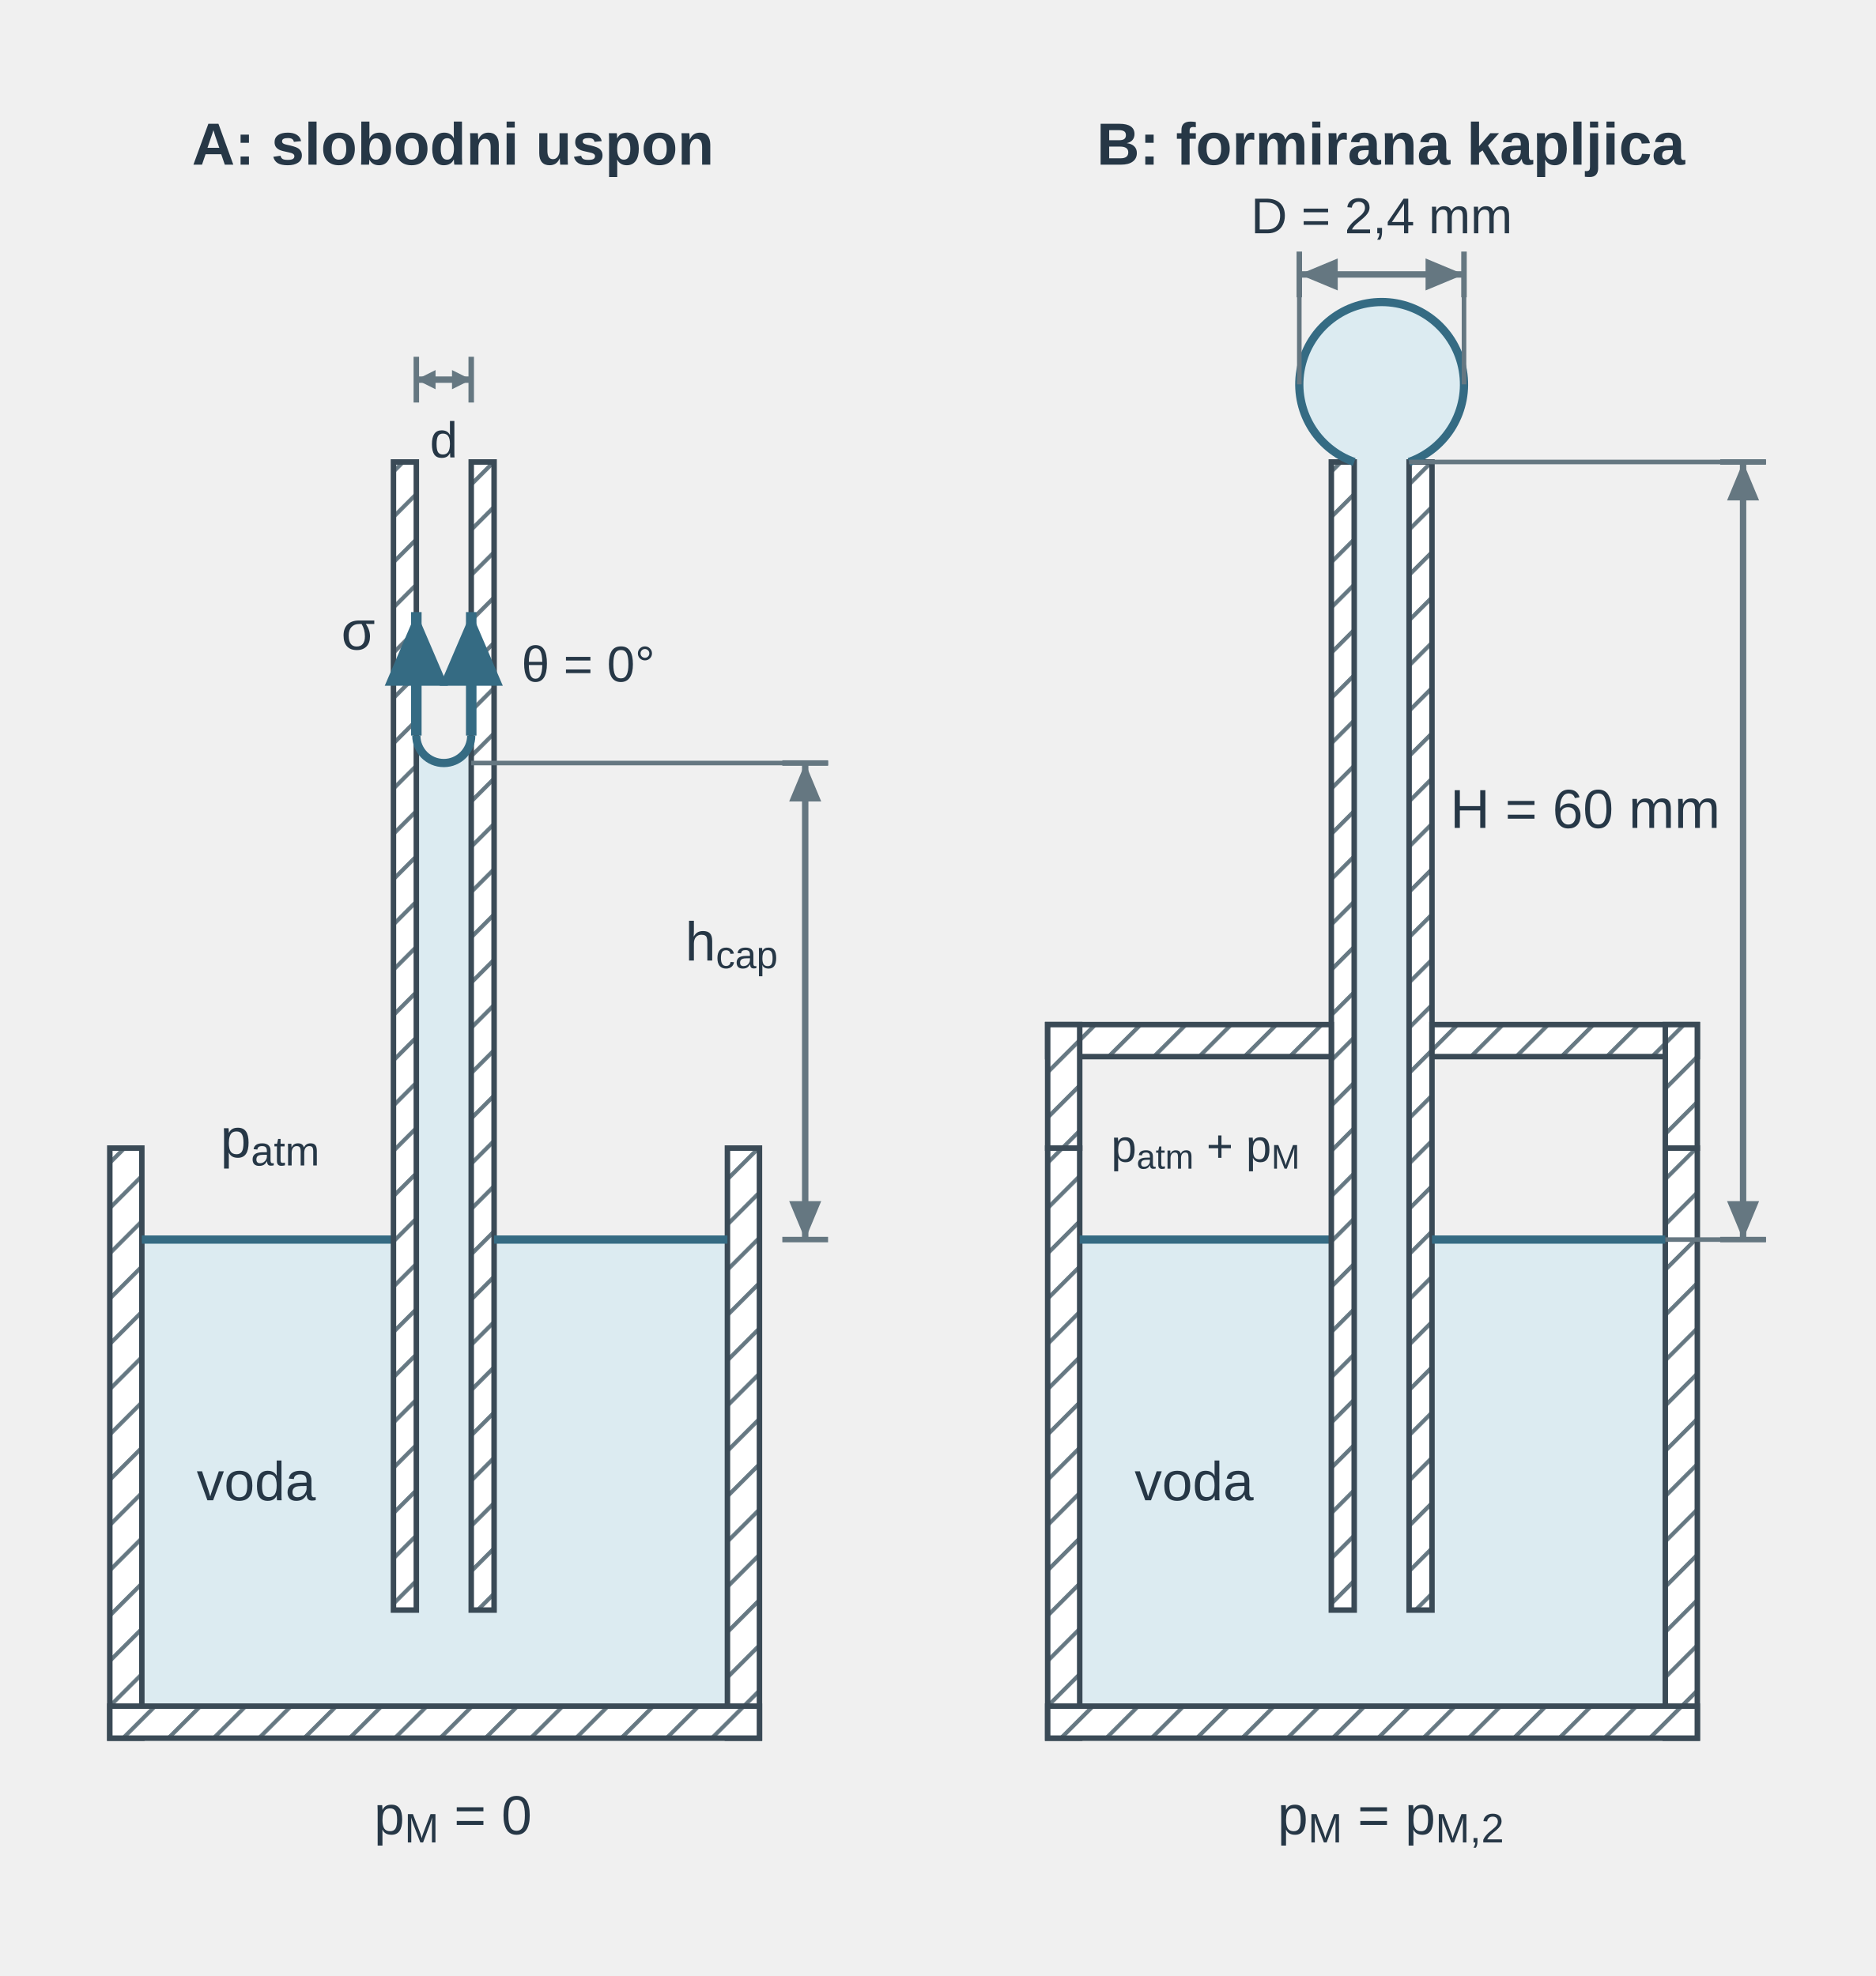
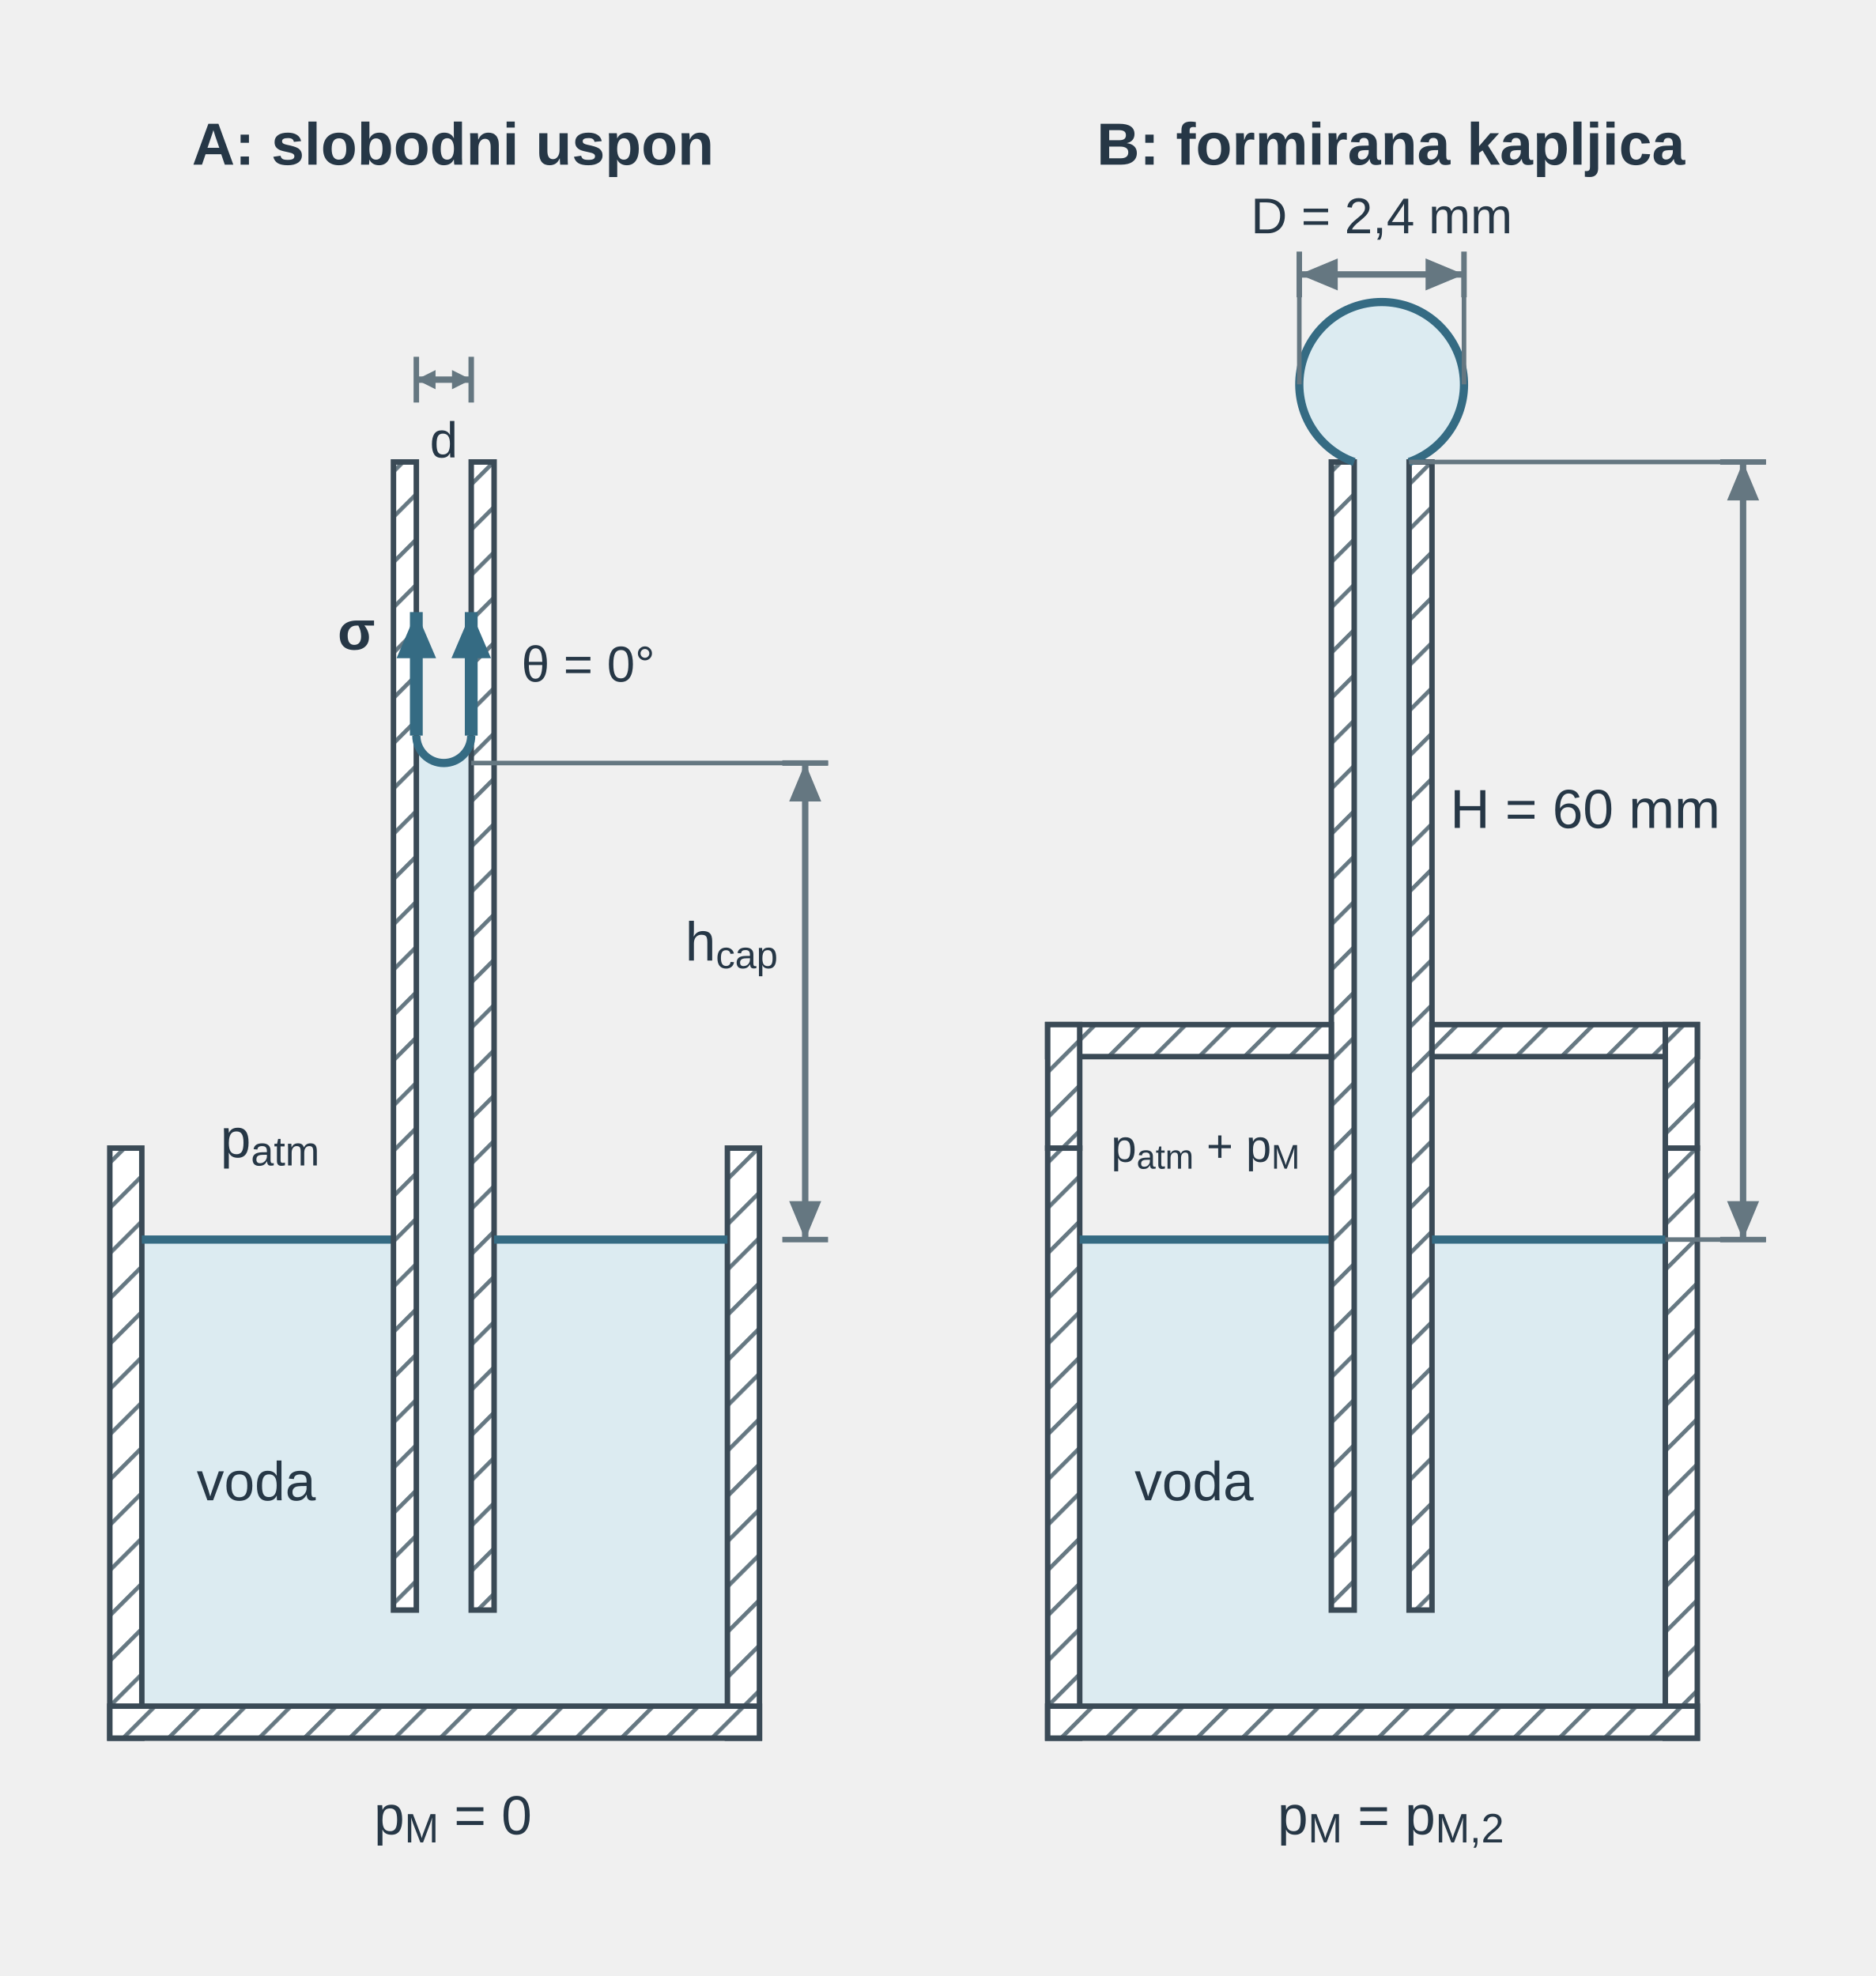
<svg xmlns="http://www.w3.org/2000/svg" viewBox="0 0 410 432" role="img" aria-labelledby="u02ch1_title u02ch1_desc" preserveAspectRatio="xMidYMid meet" style="display:block;width:100%;max-width:420px;height:auto;">
  <defs>
    <pattern id="u02ch1_hatch" width="7" height="7" patternUnits="userSpaceOnUse" patternTransform="rotate(45)">
      <line x1="0" y1="0" x2="0" y2="7" stroke="#657781" stroke-width="1.8" />
    </pattern>
    <marker id="u02ch1_v" markerWidth="7" markerHeight="6" refX="7" refY="3" orient="auto">
      <path d="M0 0 L7 3 L0 6 Z" fill="#356b83" />
    </marker>
    <marker id="u02ch1_dim" markerWidth="6" markerHeight="5" refX="6" refY="2.5" orient="auto-start-reverse">
      <path d="M0 0 L6 2.5 L0 5 Z" fill="#657781" />
    </marker>
    <marker id="u02ch1_dimSmall" markerWidth="3" markerHeight="3" refX="3" refY="1.5" orient="auto-start-reverse">
      <path d="M0 0 L3 1.5 L0 3 Z" fill="#657781" />
    </marker>
    <marker id="u02ch1_forceMarker" markerWidth="7" markerHeight="6" refX="7" refY="3" orient="auto">
      <path d="M0 0 L7 3 L0 6 Z" fill="#356b83" />
    </marker>
    <marker id="u02ch1_pressureMarker" markerWidth="7" markerHeight="6" refX="7" refY="3" orient="auto">
      <path d="M0 0 L7 3 L0 6 Z" fill="#356b83" />
    </marker>
    <marker id="u02ch1_reactionMarker" markerWidth="7" markerHeight="6" refX="7" refY="3" orient="auto">
      <path d="M0 0 L7 3 L0 6 Z" fill="#356b83" />
    </marker>
    <marker id="u02ch1_axisMarker" markerWidth="7" markerHeight="6" refX="7" refY="3" orient="auto">
      <path d="M0 0 L7 3 L0 6 Z" fill="#3a4a56" />
    </marker>
+     <marker id="u02ch1_vF" viewBox="0 0 7 6" markerWidth="5.75" markerHeight="4.93" refX="7" refY="3" orient="auto">
+       <path d="M0 0 L7 3 L0 6 Z" fill="#356b83" />
+     </marker>
+     <marker id="u02ch1_vopen" viewBox="0 0 10 10" refX="9" refY="5" markerWidth="9" markerHeight="9" orient="auto-start-reverse">
+       <path d="M1,1 L9,5 L1,9" fill="none" stroke="#356b83" stroke-width="2" stroke-linecap="round" stroke-linejoin="round" />
+     </marker>
+     <marker id="u02ch1_vP" viewBox="0 0 7 6" markerWidth="6" markerHeight="5.14" refX="7" refY="3" orient="auto">
+       <path d="M0 0 L7 3 L0 6 Z" fill="#356b83" />
+     </marker>
+     <marker id="u02ch1_vFs" viewBox="0 0 7 6" markerWidth="3.6" markerHeight="3.09" refX="7" refY="3" orient="auto">
+       <path d="M0 0 L7 3 L0 6 Z" fill="#356b83" />
+     </marker>
  </defs>
  <g id="u02ch1_title-scene-1" transform="translate(-11 -34)">
    <g font-family="Arial, Liberation Sans, sans-serif" fill="#3a4a56">
      <g id="u02ch1_state0" transform="translate(15 70)">
        <text x="95" y="0" font-size="13" fill="#263746" text-anchor="middle" font-weight="700">A: slobodni uspon</text>
        <path id="u02ch1_state0fluid" d="M27 235 L82 235 L82 316 L87 316 L87 124.816 L87.001 124.947 L87.006 125.078 L87.013 125.209 L87.023 125.339 L87.036 125.469 L87.051 125.599 L87.07 125.729 L87.091 125.858 L87.115 125.987 L87.142 126.115 L87.172 126.242 L87.204 126.369 L87.24 126.495 L87.278 126.62 L87.318 126.745 L87.362 126.868 L87.408 126.991 L87.457 127.112 L87.508 127.233 L87.562 127.352 L87.619 127.47 L87.678 127.587 L87.74 127.702 L87.804 127.816 L87.871 127.929 L87.94 128.04 L88.011 128.15 L88.085 128.258 L88.161 128.364 L88.24 128.469 L88.321 128.572 L88.404 128.673 L88.489 128.772 L88.576 128.87 L88.666 128.965 L88.757 129.059 L88.851 129.15 L88.946 129.24 L89.044 129.327 L89.143 129.412 L89.244 129.495 L89.347 129.576 L89.452 129.655 L89.559 129.731 L89.667 129.805 L89.776 129.876 L89.887 129.946 L90 130.012 L90.114 130.076 L90.23 130.138 L90.346 130.197 L90.464 130.254 L90.584 130.308 L90.704 130.359 L90.825 130.408 L90.948 130.454 L91.071 130.498 L91.196 130.538 L91.321 130.576 L91.447 130.612 L91.574 130.644 L91.701 130.674 L91.829 130.701 L91.958 130.725 L92.087 130.746 L92.217 130.765 L92.347 130.78 L92.477 130.793 L92.608 130.803 L92.738 130.81 L92.869 130.815 L93 130.816 L93.131 130.815 L93.262 130.81 L93.392 130.803 L93.523 130.793 L93.653 130.78 L93.783 130.765 L93.913 130.746 L94.042 130.725 L94.171 130.701 L94.299 130.674 L94.426 130.644 L94.553 130.612 L94.679 130.576 L94.804 130.538 L94.929 130.498 L95.052 130.454 L95.175 130.408 L95.296 130.359 L95.416 130.308 L95.536 130.254 L95.654 130.197 L95.77 130.138 L95.886 130.076 L96 130.012 L96.113 129.946 L96.224 129.876 L96.333 129.805 L96.441 129.731 L96.548 129.655 L96.653 129.576 L96.756 129.495 L96.857 129.412 L96.956 129.327 L97.054 129.24 L97.149 129.15 L97.243 129.059 L97.334 128.965 L97.424 128.87 L97.511 128.772 L97.596 128.673 L97.679 128.572 L97.76 128.469 L97.839 128.364 L97.915 128.258 L97.989 128.15 L98.06 128.04 L98.129 127.929 L98.196 127.816 L98.26 127.702 L98.322 127.587 L98.381 127.47 L98.438 127.352 L98.492 127.233 L98.543 127.112 L98.592 126.991 L98.638 126.868 L98.682 126.745 L98.722 126.62 L98.76 126.495 L98.796 126.369 L98.828 126.242 L98.858 126.115 L98.885 125.987 L98.909 125.858 L98.93 125.729 L98.949 125.599 L98.964 125.469 L98.977 125.339 L98.987 125.209 L98.994 125.078 L98.999 124.947 L99 124.816 L99 316 L104 316 L104 235 L155 235 L155 337 L27 337 L27 235 Z" fill="#dcebf1" stroke="none" stroke-width="1.8" />
        <rect id="u02ch1_state0tankleftbase" x="20" y="215" width="7" height="129" rx="0" fill="#ffffff" stroke="none" stroke-width="1.2" />
        <rect id="u02ch1_state0tankleft" x="20" y="215" width="7" height="129" rx="0" fill="url(#u02ch1_hatch)" stroke="#3a4a56" stroke-width="1.2" />
        <rect id="u02ch1_state0tankrightbase" x="155" y="215" width="7" height="129" rx="0" fill="#ffffff" stroke="none" stroke-width="1.2" />
        <rect id="u02ch1_state0tankright" x="155" y="215" width="7" height="129" rx="0" fill="url(#u02ch1_hatch)" stroke="#3a4a56" stroke-width="1.2" />
        <rect id="u02ch1_state0tankbottombase" x="20" y="337" width="142" height="7" rx="0" fill="#ffffff" stroke="none" stroke-width="1.2" />
        <rect id="u02ch1_state0tankbottom" x="20" y="337" width="142" height="7" rx="0" fill="url(#u02ch1_hatch)" stroke="#3a4a56" stroke-width="1.2" />
        <line id="u02ch1_state0surface0" x1="27" y1="235" x2="82.0" y2="235" stroke="#356b83" stroke-width="1.8" />
        <rect id="u02ch1_state0tube0leftbase" x="82.0" y="65" width="5" height="251" rx="0" fill="#ffffff" stroke="none" stroke-width="1.2" />
        <rect id="u02ch1_state0tube0left" x="82.0" y="65" width="5" height="251" rx="0" fill="url(#u02ch1_hatch)" stroke="#3a4a56" stroke-width="1.2" />
        <rect id="u02ch1_state0tube0rightbase" x="99.0" y="65" width="5" height="251" rx="0" fill="#ffffff" stroke="none" stroke-width="1.2" />
        <rect id="u02ch1_state0tube0right" x="99.0" y="65" width="5" height="251" rx="0" fill="url(#u02ch1_hatch)" stroke="#3a4a56" stroke-width="1.2" />
        <path id="u02ch1_state0interface0" d="M87.0 124.816 A6.0 6.0 0 0 0 99.0 124.816" fill="none" stroke="#356b83" stroke-width="1.8" />
        <line id="u02ch1_state0surfaceLast" x1="104.0" y1="235" x2="155" y2="235" stroke="#356b83" stroke-width="1.8" />
-         <path id="u02ch1_startsigma0" d="M87.0 124.816 L87.0 97.816" fill="none" stroke="#356b83" stroke-width="2.3" marker-end="url(#u02ch1_pressureMarker)" />
-         <path id="u02ch1_startsigma1" d="M99.0 124.816 L99.0 97.816" fill="none" stroke="#356b83" stroke-width="2.3" marker-end="url(#u02ch1_pressureMarker)" />
-         <text x="78" y="106" font-size="12" fill="#263746" text-anchor="end">σ</text>
+         <path id="u02ch1_startsigma0" d="M87.0 124.816 L87.0 97.816" fill="none" stroke="#356b83" stroke-width="2.8" marker-end="url(#u02ch1_vFs)" data-mf1-vector="force" />
+         <path id="u02ch1_startsigma1" d="M99.0 124.816 L99.0 97.816" fill="none" stroke="#356b83" stroke-width="2.8" marker-end="url(#u02ch1_vFs)" data-mf1-vector="force" />
+         <text x="78" y="106" font-size="12" fill="#263746" font-weight="700" text-anchor="end">σ</text>
        <text x="110" y="113" font-size="11" fill="#263746" text-anchor="start">θ = 0°</text>
        <line x1="87" y1="42" x2="87" y2="52" stroke="#657781" stroke-width="1.2" />
        <line x1="99" y1="42" x2="99" y2="52" stroke="#657781" stroke-width="1.2" />
-         <path id="u02ch1_needleDiameter" d="M87 47 L99 47" fill="none" stroke="#657781" stroke-width="1.4" marker-start="url(#u02ch1_dimSmall)" marker-end="url(#u02ch1_dimSmall)" />
+         <path id="u02ch1_needleDiameter" d="M87 47 L99 47" fill="none" stroke="#657781" stroke-width="1.4" marker-start="url(#u02ch1_dimSmall)" marker-end="url(#u02ch1_dimSmall)" data-mf1-role="dimension" />
        <text x="93.0" y="64" font-size="11" fill="#263746" text-anchor="middle">d</text>
        <line x1="167" y1="130.816" x2="177" y2="130.816" stroke="#657781" stroke-width="1.2" />
        <line x1="167" y1="235" x2="177" y2="235" stroke="#657781" stroke-width="1.2" />
-         <path id="u02ch1_capHeight" d="M172 130.816 L172 235" fill="none" stroke="#657781" stroke-width="1.4" marker-start="url(#u02ch1_dim)" marker-end="url(#u02ch1_dim)" />
+         <path id="u02ch1_capHeight" d="M172 130.816 L172 235" fill="none" stroke="#657781" stroke-width="1.4" marker-start="url(#u02ch1_dim)" marker-end="url(#u02ch1_dim)" data-mf1-role="dimension" />
        <line x1="99" y1="130.816" x2="177" y2="130.816" stroke="#657781" stroke-width="1" />
        <text x="166" y="174" font-size="12" fill="#263746" text-anchor="end">h<tspan baseline-shift="sub" font-size="0.7em">cap</tspan>
        </text>
        <text x="55" y="217" font-size="12" fill="#263746" text-anchor="middle">p<tspan baseline-shift="sub" font-size="0.75em">atm</tspan>
        </text>
        <text x="95" y="365" font-size="12" fill="#263746" text-anchor="middle">p<tspan baseline-shift="sub" font-size="0.75em">M</tspan> = 0</text>
        <text x="52" y="292" font-size="12" fill="#263746" text-anchor="middle">voda</text>
      </g>
      <g id="u02ch1_state1" transform="translate(220 70)">
        <text x="95" y="0" font-size="13" fill="#263746" text-anchor="middle" font-weight="700">B: formirana kapljica</text>
        <path id="u02ch1_state1fluid" d="M27 235 L82 235 L82 316 L87 316 L87 65 L86.605 64.855 L86.214 64.701 L85.827 64.538 L85.444 64.367 L85.064 64.186 L84.689 63.996 L84.319 63.798 L83.953 63.591 L83.592 63.375 L83.236 63.151 L82.886 62.919 L82.541 62.679 L82.202 62.431 L81.869 62.175 L81.542 61.911 L81.221 61.64 L80.906 61.361 L80.598 61.075 L80.297 60.782 L80.003 60.482 L79.715 60.175 L79.436 59.862 L79.163 59.542 L78.898 59.216 L78.641 58.883 L78.391 58.545 L78.15 58.201 L77.916 57.852 L77.691 57.497 L77.474 57.137 L77.266 56.772 L77.066 56.402 L76.875 56.028 L76.693 55.65 L76.519 55.267 L76.355 54.88 L76.199 54.49 L76.053 54.096 L75.916 53.698 L75.788 53.298 L75.67 52.895 L75.561 52.489 L75.462 52.08 L75.372 51.67 L75.292 51.257 L75.221 50.843 L75.16 50.427 L75.109 50.01 L75.068 49.592 L75.036 49.173 L75.015 48.753 L75.003 48.333 L75 47.913 L75.008 47.493 L75.025 47.073 L75.053 46.653 L75.09 46.235 L75.136 45.817 L75.193 45.401 L75.259 44.986 L75.335 44.572 L75.421 44.161 L75.516 43.751 L75.62 43.344 L75.735 42.94 L75.858 42.538 L75.991 42.14 L76.133 41.744 L76.284 41.352 L76.445 40.964 L76.614 40.579 L76.793 40.199 L76.98 39.822 L77.176 39.451 L77.38 39.083 L77.594 38.721 L77.815 38.364 L78.045 38.012 L78.283 37.666 L78.529 37.325 L78.783 36.99 L79.044 36.661 L79.313 36.339 L79.59 36.022 L79.874 35.712 L80.165 35.409 L80.463 35.113 L80.768 34.824 L81.08 34.542 L81.398 34.267 L81.722 34 L82.053 33.741 L82.39 33.489 L82.732 33.245 L83.08 33.01 L83.433 32.782 L83.792 32.563 L84.155 32.352 L84.524 32.15 L84.897 31.956 L85.274 31.772 L85.656 31.596 L86.042 31.429 L86.431 31.271 L86.824 31.122 L87.221 30.983 L87.62 30.852 L88.023 30.731 L88.428 30.62 L88.835 30.518 L89.245 30.425 L89.657 30.343 L90.071 30.269 L90.487 30.206 L90.903 30.152 L91.321 30.108 L91.74 30.074 L92.16 30.049 L92.58 30.034 L93 30.029 L93.42 30.034 L93.84 30.049 L94.26 30.074 L94.679 30.108 L95.097 30.152 L95.513 30.206 L95.929 30.269 L96.343 30.343 L96.755 30.425 L97.165 30.518 L97.572 30.62 L97.977 30.731 L98.38 30.852 L98.779 30.983 L99.176 31.122 L99.569 31.271 L99.958 31.429 L100.344 31.596 L100.726 31.772 L101.103 31.956 L101.476 32.15 L101.845 32.352 L102.208 32.563 L102.567 32.782 L102.92 33.01 L103.268 33.245 L103.61 33.489 L103.947 33.741 L104.278 34 L104.602 34.267 L104.92 34.542 L105.232 34.824 L105.537 35.113 L105.835 35.409 L106.126 35.712 L106.41 36.022 L106.687 36.339 L106.956 36.661 L107.217 36.99 L107.471 37.325 L107.717 37.666 L107.955 38.012 L108.185 38.364 L108.406 38.721 L108.62 39.083 L108.824 39.451 L109.02 39.822 L109.207 40.199 L109.386 40.579 L109.555 40.964 L109.716 41.352 L109.867 41.744 L110.009 42.14 L110.142 42.538 L110.265 42.94 L110.38 43.344 L110.484 43.751 L110.579 44.161 L110.665 44.572 L110.741 44.986 L110.807 45.401 L110.864 45.817 L110.91 46.235 L110.947 46.653 L110.975 47.073 L110.992 47.493 L111 47.913 L110.997 48.333 L110.985 48.753 L110.964 49.173 L110.932 49.592 L110.891 50.01 L110.84 50.427 L110.779 50.843 L110.708 51.257 L110.628 51.67 L110.538 52.08 L110.439 52.489 L110.33 52.895 L110.212 53.298 L110.084 53.698 L109.947 54.096 L109.801 54.49 L109.645 54.88 L109.481 55.267 L109.307 55.65 L109.125 56.028 L108.934 56.402 L108.734 56.772 L108.526 57.137 L108.309 57.497 L108.084 57.852 L107.85 58.201 L107.609 58.545 L107.359 58.883 L107.102 59.216 L106.837 59.542 L106.564 59.862 L106.285 60.175 L105.997 60.482 L105.703 60.782 L105.402 61.075 L105.094 61.361 L104.779 61.64 L104.458 61.911 L104.131 62.175 L103.798 62.431 L103.459 62.679 L103.114 62.919 L102.764 63.151 L102.408 63.375 L102.047 63.591 L101.681 63.798 L101.311 63.996 L100.936 64.186 L100.556 64.367 L100.173 64.538 L99.786 64.701 L99.395 64.855 L99 65 L99 316 L104 316 L104 235 L155 235 L155 337 L27 337 L27 235 Z" fill="#dcebf1" stroke="none" stroke-width="1.8" />
        <rect id="u02ch1_state1tankleftbase" x="20" y="215" width="7" height="129" rx="0" fill="#ffffff" stroke="none" stroke-width="1.2" />
        <rect id="u02ch1_state1tankleft" x="20" y="215" width="7" height="129" rx="0" fill="url(#u02ch1_hatch)" stroke="#3a4a56" stroke-width="1.2" />
        <rect id="u02ch1_state1tankrightbase" x="155" y="215" width="7" height="129" rx="0" fill="#ffffff" stroke="none" stroke-width="1.2" />
        <rect id="u02ch1_state1tankright" x="155" y="215" width="7" height="129" rx="0" fill="url(#u02ch1_hatch)" stroke="#3a4a56" stroke-width="1.2" />
        <rect id="u02ch1_state1tankbottombase" x="20" y="337" width="142" height="7" rx="0" fill="#ffffff" stroke="none" stroke-width="1.2" />
        <rect id="u02ch1_state1tankbottom" x="20" y="337" width="142" height="7" rx="0" fill="url(#u02ch1_hatch)" stroke="#3a4a56" stroke-width="1.2" />
        <line id="u02ch1_state1surface0" x1="27" y1="235" x2="82.0" y2="235" stroke="#356b83" stroke-width="1.8" />
        <rect id="u02ch1_state1tube0leftbase" x="82.0" y="65" width="5" height="251" rx="0" fill="#ffffff" stroke="none" stroke-width="1.2" />
        <rect id="u02ch1_state1tube0left" x="82.0" y="65" width="5" height="251" rx="0" fill="url(#u02ch1_hatch)" stroke="#3a4a56" stroke-width="1.2" />
        <rect id="u02ch1_state1tube0rightbase" x="99.0" y="65" width="5" height="251" rx="0" fill="#ffffff" stroke="none" stroke-width="1.2" />
        <rect id="u02ch1_state1tube0right" x="99.0" y="65" width="5" height="251" rx="0" fill="url(#u02ch1_hatch)" stroke="#3a4a56" stroke-width="1.2" />
        <path id="u02ch1_state1interface0" d="M87.0 65.0 A18.0 18.0 0 1 1 99.0 65.0" fill="none" stroke="#356b83" stroke-width="1.8" />
        <rect id="u02ch1_state1roof0base" x="20" y="188" width="62.0" height="7" rx="0" fill="#ffffff" stroke="none" stroke-width="1.2" />
        <rect id="u02ch1_state1roof0" x="20" y="188" width="62.0" height="7" rx="0" fill="url(#u02ch1_hatch)" stroke="#3a4a56" stroke-width="1.2" />
        <rect id="u02ch1_state1roof1base" x="104.0" y="188" width="58.0" height="7" rx="0" fill="#ffffff" stroke="none" stroke-width="1.2" />
        <rect id="u02ch1_state1roof1" x="104.0" y="188" width="58.0" height="7" rx="0" fill="url(#u02ch1_hatch)" stroke="#3a4a56" stroke-width="1.2" />
        <rect id="u02ch1_state1airwall0base" x="20" y="188" width="7" height="27" rx="0" fill="#ffffff" stroke="none" stroke-width="1.2" />
        <rect id="u02ch1_state1airwall0" x="20" y="188" width="7" height="27" rx="0" fill="url(#u02ch1_hatch)" stroke="#3a4a56" stroke-width="1.2" />
        <rect id="u02ch1_state1airwall1base" x="155" y="188" width="7" height="27" rx="0" fill="#ffffff" stroke="none" stroke-width="1.2" />
        <rect id="u02ch1_state1airwall1" x="155" y="188" width="7" height="27" rx="0" fill="url(#u02ch1_hatch)" stroke="#3a4a56" stroke-width="1.2" />
        <line id="u02ch1_state1surfaceLast" x1="104.0" y1="235" x2="155" y2="235" stroke="#356b83" stroke-width="1.8" />
        <line x1="75" y1="19" x2="75" y2="29" stroke="#657781" stroke-width="1.2" />
        <line x1="111" y1="19" x2="111" y2="29" stroke="#657781" stroke-width="1.2" />
-         <path id="u02ch1_dropDiameter" d="M75 24 L111 24" fill="none" stroke="#657781" stroke-width="1.4" marker-start="url(#u02ch1_dim)" marker-end="url(#u02ch1_dim)" />
+         <path id="u02ch1_dropDiameter" d="M75 24 L111 24" fill="none" stroke="#657781" stroke-width="1.4" marker-start="url(#u02ch1_dim)" marker-end="url(#u02ch1_dim)" data-mf1-role="dimension" />
        <text x="93" y="15" font-size="11" fill="#263746" text-anchor="middle">D = 2,4 mm</text>
        <line x1="75" y1="48.029" x2="75" y2="20" stroke="#657781" stroke-width="1" />
        <line x1="111" y1="48.029" x2="111" y2="20" stroke="#657781" stroke-width="1" />
        <line x1="167" y1="65" x2="177" y2="65" stroke="#657781" stroke-width="1.2" />
        <line x1="167" y1="235" x2="177" y2="235" stroke="#657781" stroke-width="1.2" />
-         <path id="u02ch1_outletHeight" d="M172 65 L172 235" fill="none" stroke="#657781" stroke-width="1.4" marker-start="url(#u02ch1_dim)" marker-end="url(#u02ch1_dim)" />
+         <path id="u02ch1_outletHeight" d="M172 65 L172 235" fill="none" stroke="#657781" stroke-width="1.4" marker-start="url(#u02ch1_dim)" marker-end="url(#u02ch1_dim)" data-mf1-role="dimension" />
        <line x1="99" y1="65" x2="177" y2="65" stroke="#657781" stroke-width="1" />
        <line x1="155" y1="235" x2="177" y2="235" stroke="#657781" stroke-width="1" />
        <text x="167" y="145" font-size="12" fill="#263746" text-anchor="end">H = 60 mm</text>
        <text x="54.5" y="218" font-size="10" fill="#263746" text-anchor="middle">p<tspan baseline-shift="sub" font-size="0.75em">atm</tspan> + p<tspan baseline-shift="sub" font-size="0.75em">M</tspan>
        </text>
        <text x="95" y="365" font-size="12" fill="#263746" text-anchor="middle">p<tspan baseline-shift="sub" font-size="0.75em">M</tspan> = p<tspan baseline-shift="sub" font-size="0.75em">M,2</tspan>
        </text>
        <text x="52" y="292" font-size="12" fill="#263746" text-anchor="middle">voda</text>
      </g>
    </g>
  </g>
</svg>
